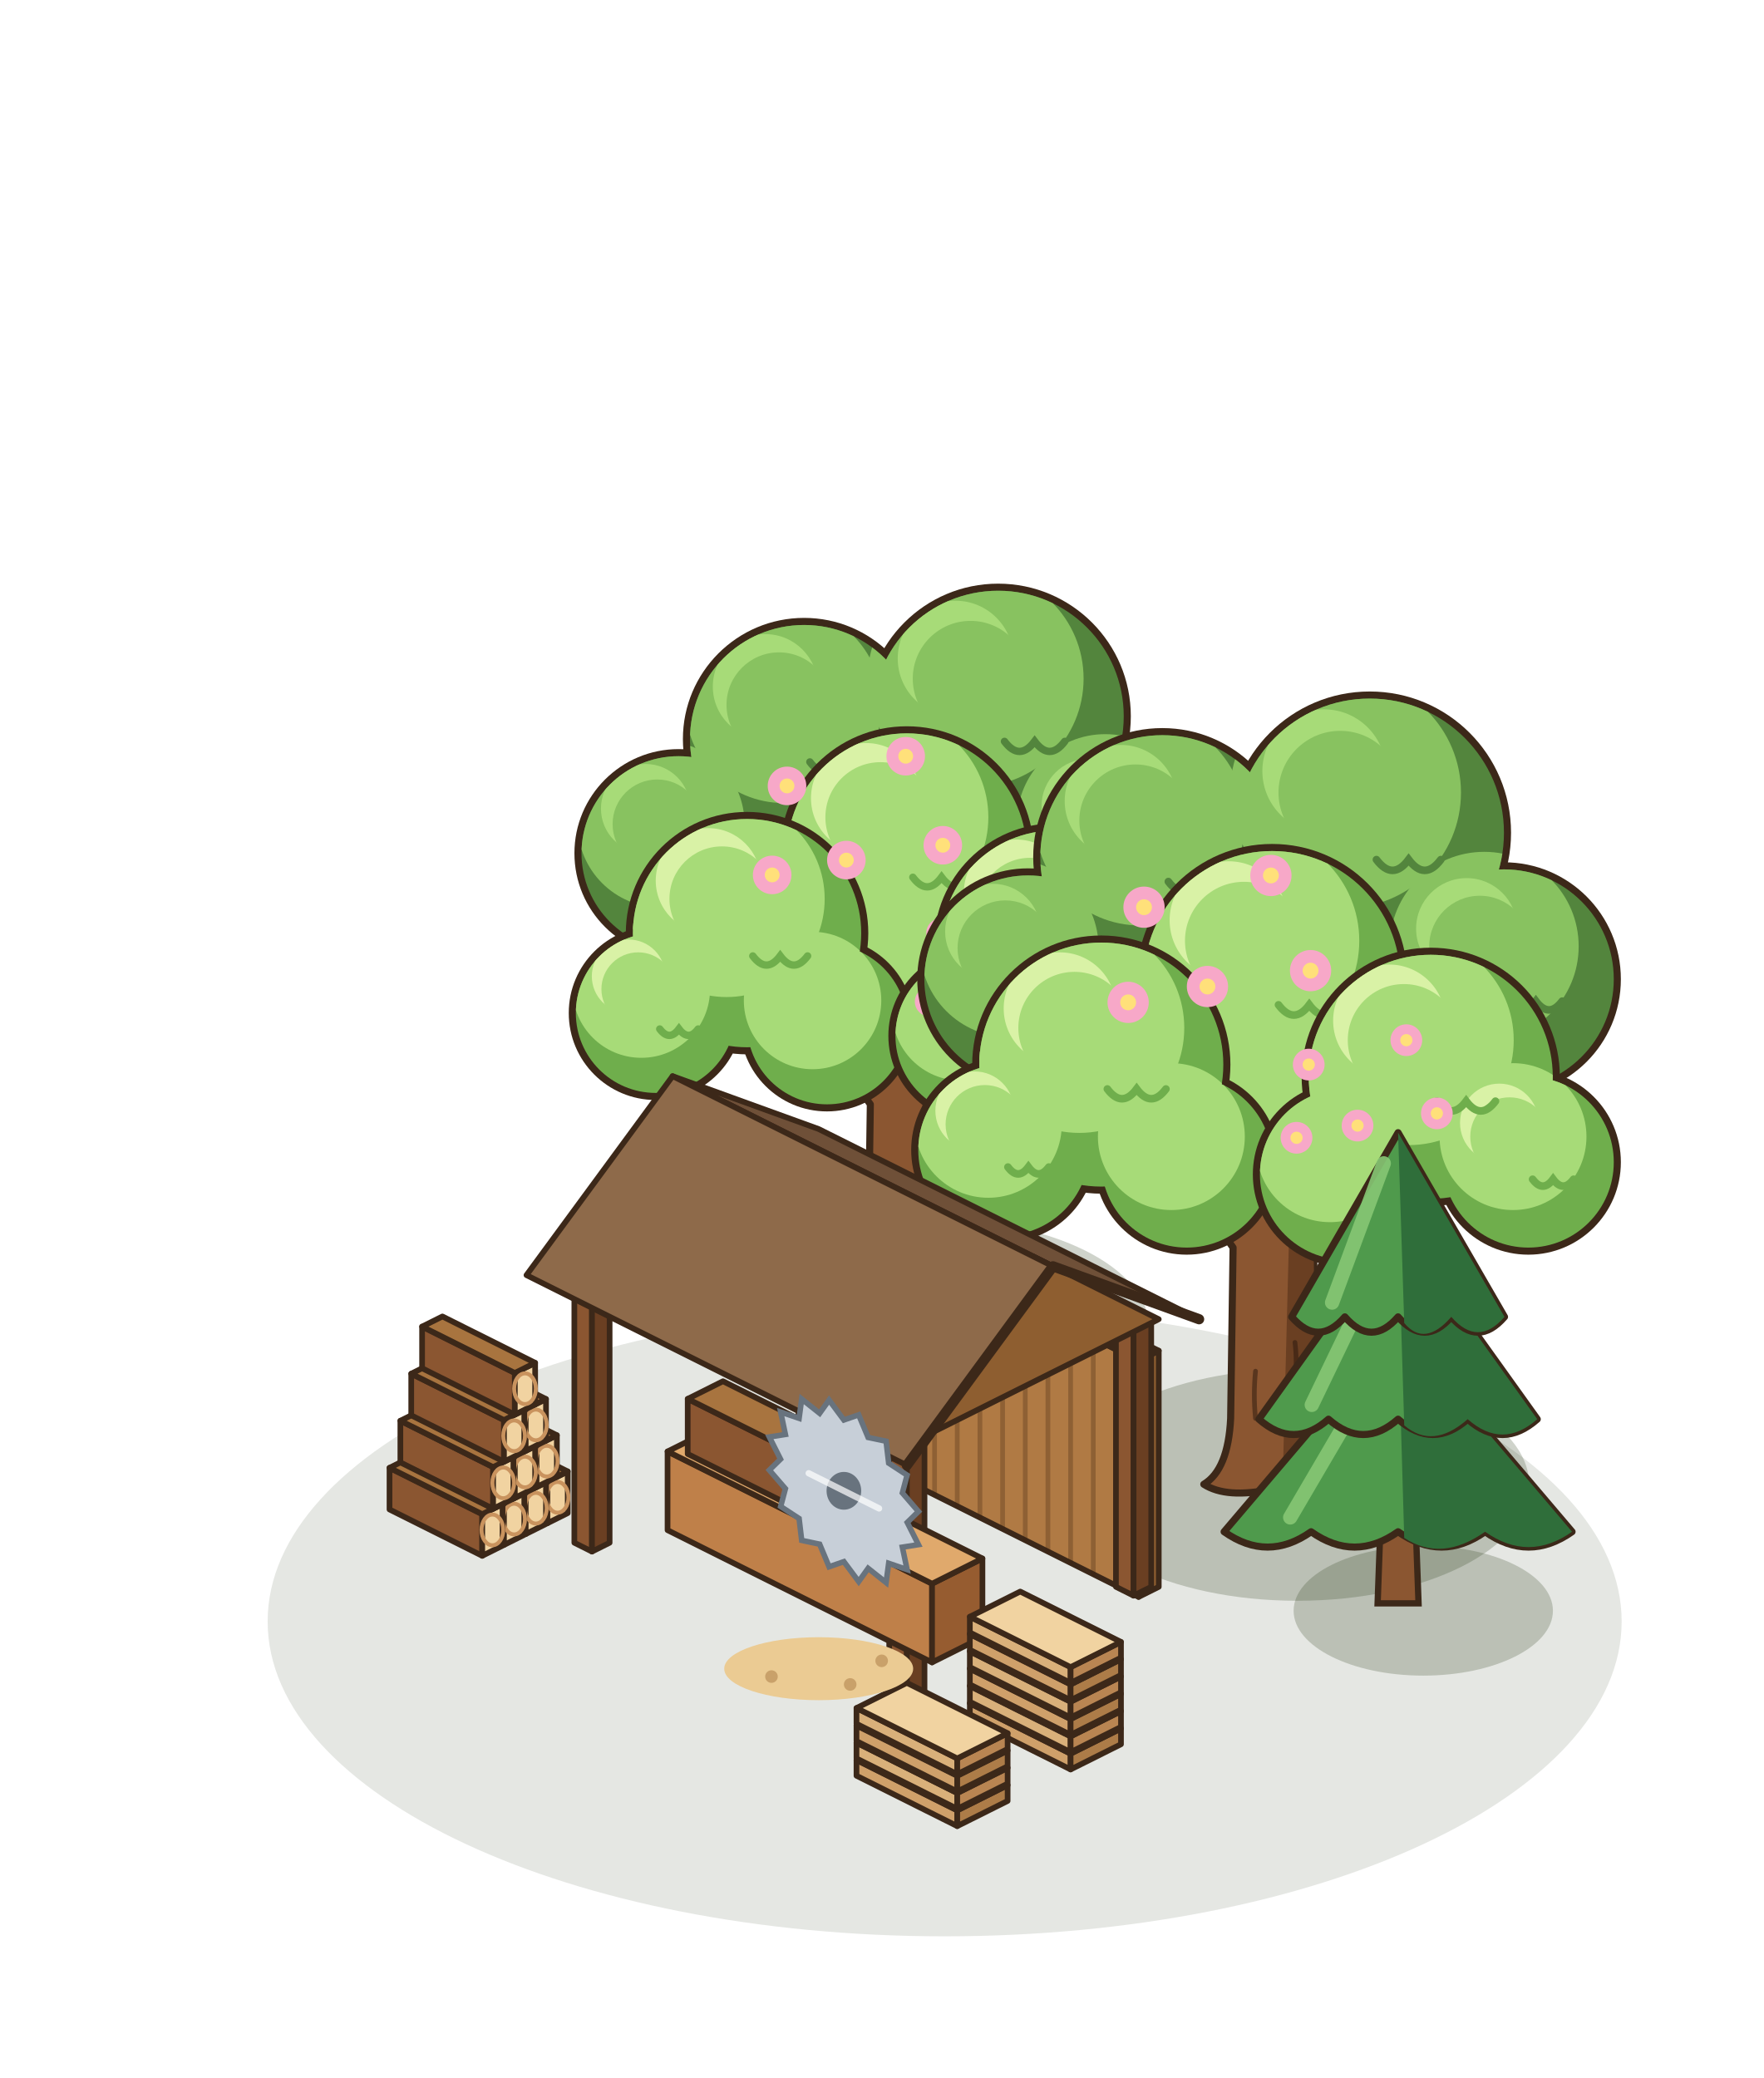
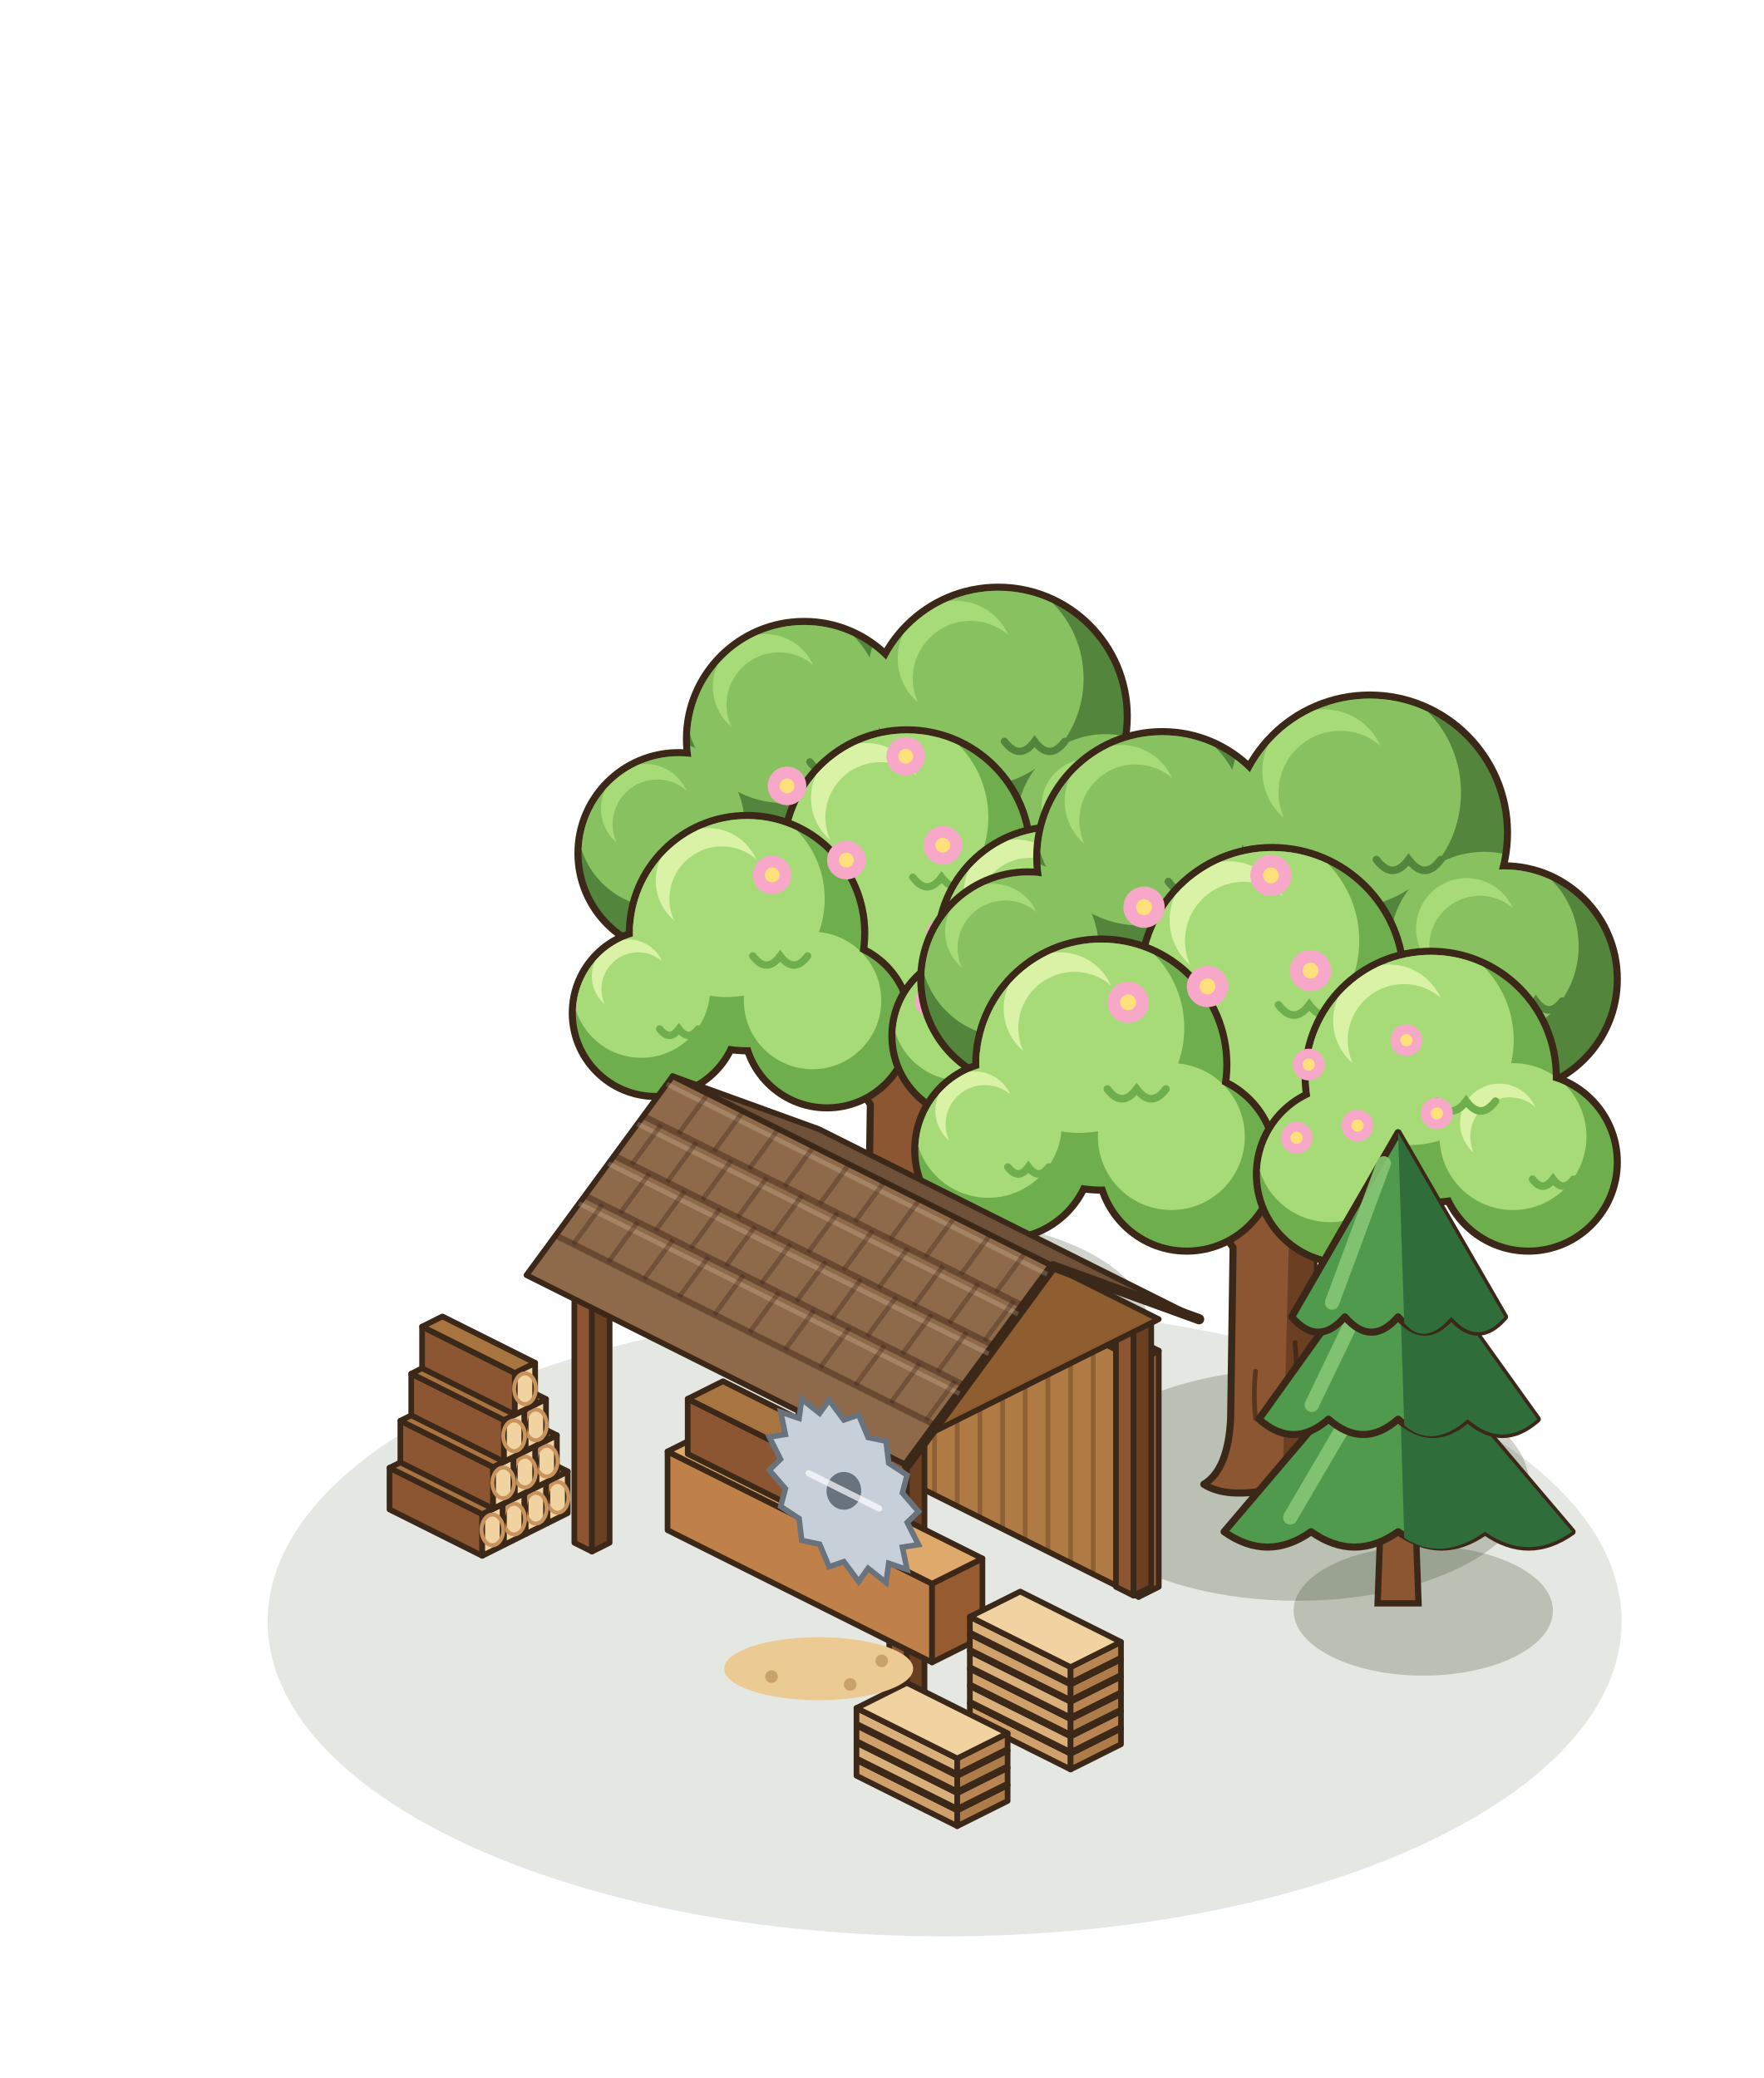
<svg xmlns="http://www.w3.org/2000/svg" width="280" height="330" viewBox="-140 -250 280 330">
  <g transform="scale(1.25)">
    <ellipse cx="8" cy="6" rx="86" ry="40" fill="rgba(40,55,20,.12)" />
    <ellipse cx="6.4" cy="-31.36" rx="27.56" ry="13.78" fill="rgba(40,55,20,0.22)" />
    <path d="M-4.92,-31.57 Q-2.02,-33.31 -1.73,-39.4 L-1.44,-59.7 Q-5.5,-65.5 -9.27,-69.85 L-6.37,-71.88 Q-1.73,-67.82 3.2,-64.92 Q8.13,-68.4 12.48,-72.17 L15.09,-69.56 Q11.32,-65.5 8.13,-59.7 L8.42,-39.4 Q8.71,-33.31 11.9,-31.28 Q8.62,-29.83 3.2,-30.99 Q-2.22,-29.83 -4.92,-31.57 Z" fill="#8B5631" stroke="#3C2819" stroke-width="0.9" stroke-linejoin="round" />
    <path d="M4.43,-31.28 L5.17,-59.7 L8.13,-59.7 L8.42,-39.4 Q8.71,-33.31 11.9,-31.28 Q8.62,-29.83 4.43,-31.28 Z" fill="#6A3F22" />
    <path d="M1.23,-39.4 q-0.3,-3 0,-6 M5.91,-43.75 q0.3,-2.6 0,-5" stroke="rgba(40,22,12,.5)" stroke-width="0.6" fill="none" stroke-linecap="round" />
    <circle cx="-9.85" cy="-106.1" r="15.4" fill="#3C2819" />
    <circle cx="14.8" cy="-109" r="16.85" fill="#3C2819" />
    <circle cx="30.75" cy="-91.6" r="13.95" fill="#3C2819" />
    <circle cx="-25.8" cy="-91.6" r="13.23" fill="#3C2819" />
    <defs>
      <clipPath id="okm100_m110_145f">
        <circle cx="-9.85" cy="-106.1" r="14.5" fill="#000" />
        <circle cx="14.8" cy="-109" r="15.95" fill="#000" />
        <circle cx="30.75" cy="-91.6" r="13.05" fill="#000" />
        <circle cx="-25.8" cy="-91.6" r="12.33" fill="#000" />
      </clipPath>
    </defs>
    <g clip-path="url(#okm100_m110_145f)">
      <circle cx="-9.85" cy="-106.1" r="14.5" fill="#53853d" />
      <circle cx="14.8" cy="-109" r="15.95" fill="#53853d" />
      <circle cx="30.75" cy="-91.6" r="13.05" fill="#53853d" />
      <circle cx="-25.8" cy="-91.6" r="12.33" fill="#53853d" />
      <circle cx="-12.46" cy="-110.45" r="12.47" fill="#88c260" />
      <circle cx="11.93" cy="-113.78" r="13.72" fill="#88c260" />
      <circle cx="28.4" cy="-95.51" r="11.22" fill="#88c260" />
      <circle cx="-28.02" cy="-95.3" r="10.6" fill="#88c260" />
      <circle cx="-14.78" cy="-112.77" r="6.67" fill="#A7DB78" />
      <circle cx="-13.04" cy="-110.45" r="6.67" fill="#88c260" />
      <circle cx="9.38" cy="-116.34" r="7.34" fill="#A7DB78" />
      <circle cx="11.29" cy="-113.78" r="7.34" fill="#88c260" />
      <circle cx="26.31" cy="-97.6" r="6" fill="#A7DB78" />
      <circle cx="27.88" cy="-95.51" r="6" fill="#88c260" />
      <circle cx="-29.99" cy="-97.27" r="5.67" fill="#A7DB78" />
      <circle cx="-28.51" cy="-95.3" r="5.67" fill="#88c260" />
      <path d="M-9.12,-103.2 q1.74,2.32 3.48,0 q1.74,2.32 3.48,0" fill="none" stroke="#53853d" stroke-width="0.94" stroke-linecap="round" />
      <path d="M15.6,-105.81 q1.91,2.55 3.83,0 q1.91,2.55 3.83,0" fill="none" stroke="#53853d" stroke-width="0.94" stroke-linecap="round" />
      <path d="M31.4,-88.99 q1.57,2.09 3.13,0 q1.57,2.09 3.13,0" fill="none" stroke="#53853d" stroke-width="0.94" stroke-linecap="round" />
      <path d="M-25.18,-89.13 q1.48,1.97 2.96,0 q1.48,1.97 2.96,0" fill="none" stroke="#53853d" stroke-width="0.94" stroke-linecap="round" />
    </g>
    <circle cx="3.2" cy="-91.6" r="16.13" fill="#3C2819" />
    <circle cx="3.2" cy="-77.1" r="12.5" fill="#3C2819" />
    <defs>
      <clipPath id="okm100_m110_145m">
        <circle cx="3.2" cy="-91.6" r="15.23" fill="#000" />
        <circle cx="3.2" cy="-77.1" r="11.6" fill="#000" />
      </clipPath>
    </defs>
    <g clip-path="url(#okm100_m110_145m)">
      <circle cx="3.2" cy="-91.6" r="15.23" fill="#6FAE4C" />
      <circle cx="3.2" cy="-77.1" r="11.6" fill="#6FAE4C" />
      <circle cx="0.46" cy="-96.17" r="13.09" fill="#A7DB78" />
      <circle cx="1.11" cy="-80.58" r="9.98" fill="#A7DB78" />
      <circle cx="-1.98" cy="-98.6" r="7" fill="#D9F2A6" />
      <circle cx="-0.15" cy="-96.17" r="7" fill="#A7DB78" />
      <path d="M3.96,-88.55 q1.83,2.44 3.65,0 q1.83,2.44 3.65,0" fill="none" stroke="#6FAE4C" stroke-width="0.94" stroke-linecap="round" />
    </g>
    <circle cx="-17.1" cy="-81.45" r="15.4" fill="#3C2819" />
    <circle cx="-28.7" cy="-71.3" r="11.05" fill="#3C2819" />
    <circle cx="-6.95" cy="-69.85" r="11.05" fill="#3C2819" />
    <defs>
      <clipPath id="okm100_m110_145g">
        <circle cx="-17.1" cy="-81.45" r="14.5" fill="#000" />
        <circle cx="-28.7" cy="-71.3" r="10.15" fill="#000" />
        <circle cx="-6.95" cy="-69.85" r="10.15" fill="#000" />
      </clipPath>
    </defs>
    <g clip-path="url(#okm100_m110_145g)">
      <circle cx="-17.1" cy="-81.45" r="14.5" fill="#6FAE4C" />
      <circle cx="-28.7" cy="-71.3" r="10.15" fill="#6FAE4C" />
      <circle cx="-6.95" cy="-69.85" r="10.15" fill="#6FAE4C" />
      <circle cx="-19.71" cy="-85.8" r="12.47" fill="#A7DB78" />
      <circle cx="-30.53" cy="-74.34" r="8.73" fill="#A7DB78" />
      <circle cx="-8.78" cy="-72.89" r="8.73" fill="#A7DB78" />
      <circle cx="-22.03" cy="-88.12" r="6.67" fill="#D9F2A6" />
      <circle cx="-20.29" cy="-85.8" r="6.67" fill="#A7DB78" />
      <circle cx="-32.15" cy="-75.97" r="4.67" fill="#D9F2A6" />
      <circle cx="-30.93" cy="-74.34" r="4.67" fill="#A7DB78" />
      <path d="M-16.37,-78.55 q1.74,2.32 3.48,0 q1.74,2.32 3.48,0" fill="none" stroke="#6FAE4C" stroke-width="0.94" stroke-linecap="round" />
      <path d="M-28.19,-69.27 q1.22,1.62 2.44,0 q1.22,1.62 2.44,0" fill="none" stroke="#6FAE4C" stroke-width="0.94" stroke-linecap="round" />
    </g>
    <circle cx="22.05" cy="-80" r="15.4" fill="#3C2819" />
    <circle cx="33.65" cy="-69.85" r="11.05" fill="#3C2819" />
    <circle cx="11.9" cy="-68.4" r="11.05" fill="#3C2819" />
    <defs>
      <clipPath id="okm100_m110_145d">
        <circle cx="22.05" cy="-80" r="14.5" fill="#000" />
        <circle cx="33.65" cy="-69.85" r="10.15" fill="#000" />
        <circle cx="11.9" cy="-68.4" r="10.15" fill="#000" />
      </clipPath>
    </defs>
    <g clip-path="url(#okm100_m110_145d)">
      <circle cx="22.05" cy="-80" r="14.5" fill="#6FAE4C" />
      <circle cx="33.65" cy="-69.85" r="10.15" fill="#6FAE4C" />
      <circle cx="11.9" cy="-68.4" r="10.15" fill="#6FAE4C" />
      <circle cx="19.44" cy="-84.35" r="12.47" fill="#A7DB78" />
      <circle cx="31.82" cy="-72.89" r="8.73" fill="#A7DB78" />
      <circle cx="10.07" cy="-71.45" r="8.73" fill="#A7DB78" />
      <circle cx="17.12" cy="-86.67" r="6.67" fill="#D9F2A6" />
      <circle cx="18.86" cy="-84.35" r="6.67" fill="#A7DB78" />
      <circle cx="30.2" cy="-74.52" r="4.67" fill="#D9F2A6" />
      <circle cx="31.42" cy="-72.89" r="4.67" fill="#A7DB78" />
      <path d="M22.78,-77.1 q1.74,2.32 3.48,0 q1.74,2.32 3.48,0" fill="none" stroke="#6FAE4C" stroke-width="0.94" stroke-linecap="round" />
      <path d="M34.16,-67.82 q1.22,1.62 2.44,0 q1.22,1.62 2.44,0" fill="none" stroke="#6FAE4C" stroke-width="0.94" stroke-linecap="round" />
    </g>
    <circle cx="-12.025" cy="-100.155" r="2.45" fill="#F7A8C8" />
    <circle cx="-12.025" cy="-100.155" r="0.942" fill="#FFE07A" />
    <circle cx="3.055" cy="-103.925" r="2.45" fill="#F7A8C8" />
    <circle cx="3.055" cy="-103.925" r="0.942" fill="#FFE07A" />
    <circle cx="7.768" cy="-92.615" r="2.45" fill="#F7A8C8" />
    <circle cx="7.768" cy="-92.615" r="0.942" fill="#FFE07A" />
    <circle cx="-4.485" cy="-90.73" r="2.45" fill="#F7A8C8" />
    <circle cx="-4.485" cy="-90.73" r="0.942" fill="#FFE07A" />
    <circle cx="-13.91" cy="-88.845" r="2.45" fill="#F7A8C8" />
    <circle cx="-13.91" cy="-88.845" r="0.942" fill="#FFE07A" />
    <circle cx="7.55" cy="-81.45" r="1.885" fill="#F7A8C8" />
    <circle cx="7.55" cy="-81.45" r="0.725" fill="#FFE07A" />
    <circle cx="19.15" cy="-84.35" r="1.885" fill="#F7A8C8" />
    <circle cx="19.15" cy="-84.35" r="0.725" fill="#FFE07A" />
    <circle cx="22.775" cy="-75.65" r="1.885" fill="#F7A8C8" />
    <circle cx="22.775" cy="-75.65" r="0.725" fill="#FFE07A" />
    <circle cx="13.35" cy="-74.2" r="1.885" fill="#F7A8C8" />
    <circle cx="13.35" cy="-74.2" r="0.725" fill="#FFE07A" />
    <circle cx="6.1" cy="-72.75" r="1.885" fill="#F7A8C8" />
    <circle cx="6.1" cy="-72.75" r="0.725" fill="#FFE07A" />
    <ellipse cx="52.8" cy="-11.36" rx="29.46" ry="14.73" fill="rgba(40,55,20,0.22)" />
    <path d="M40.92,-11.43 Q44.02,-13.29 44.33,-19.8 L44.64,-41.5 Q40.3,-47.7 36.27,-52.35 L39.37,-54.52 Q44.33,-50.18 49.6,-47.08 Q54.87,-50.8 59.52,-54.83 L62.31,-52.04 Q58.28,-47.7 54.87,-41.5 L55.18,-19.8 Q55.49,-13.29 58.9,-11.12 Q55.4,-9.57 49.6,-10.81 Q43.8,-9.57 40.92,-11.43 Z" fill="#8B5631" stroke="#3C2819" stroke-width="0.9" stroke-linejoin="round" />
    <path d="M50.92,-11.12 L51.71,-41.5 L54.87,-41.5 L55.18,-19.8 Q55.49,-13.29 58.9,-11.12 Q55.4,-9.57 50.92,-11.12 Z" fill="#6A3F22" />
    <path d="M47.49,-19.8 q-0.3,-3 0,-6 M52.5,-24.45 q0.3,-2.6 0,-5" stroke="rgba(40,22,12,.5)" stroke-width="0.6" fill="none" stroke-linecap="round" />
    <circle cx="35.65" cy="-91.1" r="16.4" fill="#3C2819" />
    <circle cx="62" cy="-94.2" r="17.95" fill="#3C2819" />
    <circle cx="79.05" cy="-75.6" r="14.85" fill="#3C2819" />
    <circle cx="18.6" cy="-75.6" r="14.08" fill="#3C2819" />
    <defs>
      <clipPath id="ok35_m120_155f">
        <circle cx="35.65" cy="-91.1" r="15.5" fill="#000" />
        <circle cx="62" cy="-94.2" r="17.05" fill="#000" />
        <circle cx="79.05" cy="-75.6" r="13.95" fill="#000" />
        <circle cx="18.6" cy="-75.6" r="13.18" fill="#000" />
      </clipPath>
    </defs>
    <g clip-path="url(#ok35_m120_155f)">
      <circle cx="35.65" cy="-91.1" r="15.5" fill="#53853d" />
      <circle cx="62" cy="-94.2" r="17.05" fill="#53853d" />
      <circle cx="79.05" cy="-75.6" r="13.95" fill="#53853d" />
      <circle cx="18.6" cy="-75.6" r="13.18" fill="#53853d" />
      <circle cx="32.86" cy="-95.75" r="13.33" fill="#88c260" />
      <circle cx="58.93" cy="-99.31" r="14.66" fill="#88c260" />
      <circle cx="76.54" cy="-79.78" r="12" fill="#88c260" />
      <circle cx="16.23" cy="-79.55" r="11.33" fill="#88c260" />
      <circle cx="30.38" cy="-98.23" r="7.13" fill="#A7DB78" />
      <circle cx="32.24" cy="-95.75" r="7.13" fill="#88c260" />
      <circle cx="56.2" cy="-102.04" r="7.84" fill="#A7DB78" />
      <circle cx="58.25" cy="-99.31" r="7.84" fill="#88c260" />
      <circle cx="74.31" cy="-82.02" r="6.42" fill="#A7DB78" />
      <circle cx="75.98" cy="-79.78" r="6.42" fill="#88c260" />
      <circle cx="14.12" cy="-81.66" r="6.06" fill="#A7DB78" />
      <circle cx="15.7" cy="-79.55" r="6.06" fill="#88c260" />
      <path d="M36.42,-88 q1.86,2.48 3.72,0 q1.86,2.48 3.72,0" fill="none" stroke="#53853d" stroke-width="0.97" stroke-linecap="round" />
      <path d="M62.85,-90.79 q2.05,2.73 4.09,0 q2.05,2.73 4.09,0" fill="none" stroke="#53853d" stroke-width="0.97" stroke-linecap="round" />
      <path d="M79.75,-72.81 q1.67,2.23 3.35,0 q1.67,2.23 3.35,0" fill="none" stroke="#53853d" stroke-width="0.97" stroke-linecap="round" />
      <path d="M19.26,-72.96 q1.58,2.11 3.16,0 q1.58,2.11 3.16,0" fill="none" stroke="#53853d" stroke-width="0.97" stroke-linecap="round" />
    </g>
    <circle cx="49.6" cy="-75.6" r="17.18" fill="#3C2819" />
    <circle cx="49.6" cy="-60.1" r="13.3" fill="#3C2819" />
    <defs>
      <clipPath id="ok35_m120_155m">
        <circle cx="49.6" cy="-75.6" r="16.28" fill="#000" />
        <circle cx="49.6" cy="-60.1" r="12.4" fill="#000" />
      </clipPath>
    </defs>
    <g clip-path="url(#ok35_m120_155m)">
      <circle cx="49.6" cy="-75.6" r="16.28" fill="#6FAE4C" />
      <circle cx="49.6" cy="-60.1" r="12.4" fill="#6FAE4C" />
      <circle cx="46.67" cy="-80.48" r="14" fill="#A7DB78" />
      <circle cx="47.37" cy="-63.82" r="10.66" fill="#A7DB78" />
      <circle cx="44.07" cy="-83.09" r="7.49" fill="#D9F2A6" />
      <circle cx="46.02" cy="-80.48" r="7.49" fill="#A7DB78" />
      <path d="M50.41,-72.34 q1.95,2.6 3.91,0 q1.95,2.6 3.91,0" fill="none" stroke="#6FAE4C" stroke-width="0.97" stroke-linecap="round" />
    </g>
    <circle cx="27.9" cy="-64.75" r="16.4" fill="#3C2819" />
    <circle cx="15.5" cy="-53.9" r="11.75" fill="#3C2819" />
    <circle cx="38.75" cy="-52.35" r="11.75" fill="#3C2819" />
    <defs>
      <clipPath id="ok35_m120_155g">
        <circle cx="27.9" cy="-64.75" r="15.5" fill="#000" />
        <circle cx="15.5" cy="-53.9" r="10.85" fill="#000" />
        <circle cx="38.75" cy="-52.35" r="10.85" fill="#000" />
      </clipPath>
    </defs>
    <g clip-path="url(#ok35_m120_155g)">
      <circle cx="27.9" cy="-64.75" r="15.5" fill="#6FAE4C" />
      <circle cx="15.5" cy="-53.9" r="10.85" fill="#6FAE4C" />
      <circle cx="38.75" cy="-52.35" r="10.85" fill="#6FAE4C" />
      <circle cx="25.11" cy="-69.4" r="13.33" fill="#A7DB78" />
      <circle cx="13.55" cy="-57.16" r="9.33" fill="#A7DB78" />
      <circle cx="36.8" cy="-55.6" r="9.33" fill="#A7DB78" />
      <circle cx="22.63" cy="-71.88" r="7.13" fill="#D9F2A6" />
      <circle cx="24.49" cy="-69.4" r="7.13" fill="#A7DB78" />
      <circle cx="11.81" cy="-58.89" r="4.99" fill="#D9F2A6" />
      <circle cx="13.11" cy="-57.16" r="4.99" fill="#A7DB78" />
      <path d="M28.67,-61.65 q1.86,2.48 3.72,0 q1.86,2.48 3.72,0" fill="none" stroke="#6FAE4C" stroke-width="0.97" stroke-linecap="round" />
      <path d="M16.04,-51.73 q1.3,1.74 2.6,0 q1.3,1.74 2.6,0" fill="none" stroke="#6FAE4C" stroke-width="0.97" stroke-linecap="round" />
    </g>
    <circle cx="69.75" cy="-63.2" r="16.4" fill="#3C2819" />
    <circle cx="82.15" cy="-52.35" r="11.75" fill="#3C2819" />
    <circle cx="58.9" cy="-50.8" r="11.75" fill="#3C2819" />
    <defs>
      <clipPath id="ok35_m120_155d">
        <circle cx="69.75" cy="-63.2" r="15.5" fill="#000" />
        <circle cx="82.15" cy="-52.35" r="10.85" fill="#000" />
        <circle cx="58.9" cy="-50.8" r="10.85" fill="#000" />
      </clipPath>
    </defs>
    <g clip-path="url(#ok35_m120_155d)">
      <circle cx="69.75" cy="-63.2" r="15.5" fill="#6FAE4C" />
      <circle cx="82.15" cy="-52.35" r="10.85" fill="#6FAE4C" />
      <circle cx="58.9" cy="-50.8" r="10.85" fill="#6FAE4C" />
      <circle cx="66.96" cy="-67.85" r="13.33" fill="#A7DB78" />
      <circle cx="80.2" cy="-55.6" r="9.33" fill="#A7DB78" />
      <circle cx="56.95" cy="-54.06" r="9.33" fill="#A7DB78" />
      <circle cx="64.48" cy="-70.33" r="7.13" fill="#D9F2A6" />
      <circle cx="66.34" cy="-67.85" r="7.13" fill="#A7DB78" />
      <circle cx="78.46" cy="-57.34" r="4.99" fill="#D9F2A6" />
      <circle cx="79.76" cy="-55.6" r="4.99" fill="#A7DB78" />
      <path d="M70.53,-60.1 q1.86,2.48 3.72,0 q1.86,2.48 3.72,0" fill="none" stroke="#6FAE4C" stroke-width="0.97" stroke-linecap="round" />
      <path d="M82.69,-50.18 q1.3,1.74 2.6,0 q1.3,1.74 2.6,0" fill="none" stroke="#6FAE4C" stroke-width="0.97" stroke-linecap="round" />
    </g>
    <circle cx="33.325" cy="-84.745" r="2.62" fill="#F7A8C8" />
    <circle cx="33.325" cy="-84.745" r="1.008" fill="#FFE07A" />
    <circle cx="49.445" cy="-88.775" r="2.62" fill="#F7A8C8" />
    <circle cx="49.445" cy="-88.775" r="1.008" fill="#FFE07A" />
    <circle cx="54.482" cy="-76.685" r="2.62" fill="#F7A8C8" />
    <circle cx="54.482" cy="-76.685" r="1.008" fill="#FFE07A" />
    <circle cx="41.385" cy="-74.67" r="2.62" fill="#F7A8C8" />
    <circle cx="41.385" cy="-74.67" r="1.008" fill="#FFE07A" />
    <circle cx="31.31" cy="-72.655" r="2.62" fill="#F7A8C8" />
    <circle cx="31.31" cy="-72.655" r="1.008" fill="#FFE07A" />
    <circle cx="54.25" cy="-64.75" r="2.015" fill="#F7A8C8" />
    <circle cx="54.25" cy="-64.75" r="0.775" fill="#FFE07A" />
    <circle cx="66.65" cy="-67.85" r="2.015" fill="#F7A8C8" />
    <circle cx="66.65" cy="-67.85" r="0.775" fill="#FFE07A" />
    <circle cx="70.525" cy="-58.55" r="2.015" fill="#F7A8C8" />
    <circle cx="70.525" cy="-58.55" r="0.775" fill="#FFE07A" />
    <circle cx="60.45" cy="-57" r="2.015" fill="#F7A8C8" />
    <circle cx="60.45" cy="-57" r="0.775" fill="#FFE07A" />
    <circle cx="52.7" cy="-55.45" r="2.015" fill="#F7A8C8" />
    <circle cx="52.7" cy="-55.45" r="0.775" fill="#FFE07A" />
    <ellipse cx="68.8" cy="4.64" rx="16.47" ry="8.24" fill="rgba(40,55,20,0.22)" />
    <path d="M63,3.7 L63.52,-10.6 L67.68,-10.6 L68.2,3.7 Z" fill="#8B5631" stroke="#3C2819" stroke-width="0.8" />
    <path d="M43.5,-5.4 Q49.02,-1.5 54.55,-5.4 Q60.08,-1.5 65.6,-5.4 Q71.13,-1.5 76.65,-5.4 Q82.18,-1.5 87.7,-5.4 L65.6,-31.4 Z" fill="#4F9A4C" stroke="#3C2819" stroke-width="0.9" stroke-linejoin="round" />
    <path d="M65.6,-31.4 L87.7,-5.4 Q82.18,-1.5 76.65,-5.4 Q71.13,-1.5 66.38,-4.62 Z" fill="#2F6E3A" />
    <path d="M63.78,-27.5 L51.9,-7.22" stroke="#86C774" stroke-width="1.82" stroke-linecap="round" opacity="0.9" />
    <path d="M47.92,-19.7 Q52.34,-15.8 56.76,-19.7 Q61.18,-15.8 65.6,-19.7 Q70.02,-15.8 74.44,-19.7 Q78.86,-15.8 83.28,-19.7 L65.6,-44.4 Z" fill="#4F9A4C" stroke="#3C2819" stroke-width="0.9" stroke-linejoin="round" />
    <path d="M65.6,-44.4 L83.28,-19.7 Q78.86,-15.8 74.44,-19.7 Q70.02,-15.8 66.38,-18.92 Z" fill="#2F6E3A" />
    <path d="M63.78,-40.5 L54.64,-21.52" stroke="#86C774" stroke-width="1.82" stroke-linecap="round" opacity="0.9" />
    <path d="M52.08,-32.7 Q55.46,-28.8 58.84,-32.7 Q62.22,-28.8 65.6,-32.7 Q68.98,-28.8 72.36,-32.7 Q75.74,-28.8 79.12,-32.7 L65.6,-56.1 Z" fill="#4F9A4C" stroke="#3C2819" stroke-width="0.9" stroke-linejoin="round" />
    <path d="M65.6,-56.1 L79.12,-32.7 Q75.74,-28.8 72.36,-32.7 Q68.98,-28.8 66.38,-31.92 Z" fill="#2F6E3A" />
    <path d="M63.78,-52.2 L57.22,-34.52" stroke="#86C774" stroke-width="1.82" stroke-linecap="round" opacity="0.9" />
    <polygon points="-10.56,-18.72 32.64,2.88 32.64,-27.12 -10.56,-48.72" fill="#B07A44" stroke="#3C2819" stroke-width="0.72" stroke-linejoin="round" />
    <polygon points="35.2,1.6 32.64,2.88 32.64,-27.12 35.2,-28.4" fill="#8E5E30" stroke="#3C2819" stroke-width="0.72" stroke-linejoin="round" />
    <polygon points="-8,-50 35.2,-28.4 32.64,-27.12 -10.56,-48.72" fill="#C99359" stroke="#3C2819" stroke-width="0.72" stroke-linejoin="round" />
    <line x1="-7.68" y1="-17.28" x2="-7.68" y2="-47.28" stroke="rgba(60,35,15,.3)" stroke-width="0.6" stroke-linecap="round" />
    <line x1="-4.8" y1="-15.84" x2="-4.8" y2="-45.84" stroke="rgba(60,35,15,.3)" stroke-width="0.6" stroke-linecap="round" />
    <line x1="-1.92" y1="-14.4" x2="-1.92" y2="-44.4" stroke="rgba(60,35,15,.3)" stroke-width="0.6" stroke-linecap="round" />
    <line x1="0.96" y1="-12.96" x2="0.96" y2="-42.96" stroke="rgba(60,35,15,.3)" stroke-width="0.6" stroke-linecap="round" />
    <line x1="3.84" y1="-11.52" x2="3.84" y2="-41.52" stroke="rgba(60,35,15,.3)" stroke-width="0.6" stroke-linecap="round" />
    <line x1="6.72" y1="-10.08" x2="6.72" y2="-40.08" stroke="rgba(60,35,15,.3)" stroke-width="0.6" stroke-linecap="round" />
    <line x1="9.6" y1="-8.64" x2="9.6" y2="-38.64" stroke="rgba(60,35,15,.3)" stroke-width="0.6" stroke-linecap="round" />
    <line x1="12.48" y1="-7.2" x2="12.48" y2="-37.2" stroke="rgba(60,35,15,.3)" stroke-width="0.6" stroke-linecap="round" />
    <line x1="15.36" y1="-5.76" x2="15.36" y2="-35.76" stroke="rgba(60,35,15,.3)" stroke-width="0.6" stroke-linecap="round" />
    <line x1="18.24" y1="-4.32" x2="18.24" y2="-34.32" stroke="rgba(60,35,15,.3)" stroke-width="0.6" stroke-linecap="round" />
    <line x1="21.12" y1="-2.88" x2="21.12" y2="-32.88" stroke="rgba(60,35,15,.3)" stroke-width="0.6" stroke-linecap="round" />
    <line x1="24" y1="-1.44" x2="24" y2="-31.44" stroke="rgba(60,35,15,.3)" stroke-width="0.6" stroke-linecap="round" />
    <line x1="26.88" y1="0" x2="26.88" y2="-30" stroke="rgba(60,35,15,.3)" stroke-width="0.6" stroke-linecap="round" />
    <line x1="29.76" y1="1.44" x2="29.76" y2="-28.56" stroke="rgba(60,35,15,.3)" stroke-width="0.6" stroke-linecap="round" />
    <polygon points="-10.24,-18.4 -8,-17.28 -8,-51.28 -10.24,-52.4" fill="#8B5631" stroke="#3C2819" stroke-width="0.72" stroke-linejoin="round" />
    <polygon points="-5.76,-18.4 -8,-17.28 -8,-51.28 -5.76,-52.4" fill="#6A3F22" stroke="#3C2819" stroke-width="0.72" stroke-linejoin="round" />
    <polygon points="-8,-53.52 -5.76,-52.4 -8,-51.28 -10.24,-52.4" fill="#A9703F" stroke="#3C2819" stroke-width="0.72" stroke-linejoin="round" />
    <polygon points="29.76,1.6 32,2.72 32,-31.28 29.76,-32.4" fill="#8B5631" stroke="#3C2819" stroke-width="0.72" stroke-linejoin="round" />
    <polygon points="34.24,1.6 32,2.72 32,-31.28 34.24,-32.4" fill="#6A3F22" stroke="#3C2819" stroke-width="0.72" stroke-linejoin="round" />
    <polygon points="32,-33.52 34.24,-32.4 32,-31.28 29.76,-32.4" fill="#A9703F" stroke="#3C2819" stroke-width="0.72" stroke-linejoin="round" />
    <polygon points="-39.04,-4 -36.8,-2.88 -36.8,-36.88 -39.04,-38" fill="#8B5631" stroke="#3C2819" stroke-width="0.72" stroke-linejoin="round" />
    <polygon points="-34.56,-4 -36.8,-2.88 -36.8,-36.88 -34.56,-38" fill="#6A3F22" stroke="#3C2819" stroke-width="0.72" stroke-linejoin="round" />
    <polygon points="-36.8,-39.12 -34.56,-38 -36.8,-36.88 -39.04,-38" fill="#A9703F" stroke="#3C2819" stroke-width="0.72" stroke-linejoin="round" />
    <polygon points="0.96,16 3.2,17.12 3.2,-16.88 0.96,-18" fill="#8B5631" stroke="#3C2819" stroke-width="0.72" stroke-linejoin="round" />
    <polygon points="5.44,16 3.2,17.12 3.2,-16.88 5.44,-18" fill="#6A3F22" stroke="#3C2819" stroke-width="0.72" stroke-linejoin="round" />
    <polygon points="3.2,-19.12 5.44,-18 3.2,-16.88 0.96,-18" fill="#A9703F" stroke="#3C2819" stroke-width="0.72" stroke-linejoin="round" />
    <polygon points="-27.2,-5.6 6.4,11.2 6.4,1.2 -27.2,-15.6" fill="#BF8049" stroke="#3C2819" stroke-width="0.72" stroke-linejoin="round" />
    <polygon points="12.8,8 6.4,11.2 6.4,1.2 12.8,-2" fill="#965C30" stroke="#3C2819" stroke-width="0.72" stroke-linejoin="round" />
    <polygon points="-20.8,-18.8 12.8,-2 6.4,1.2 -27.2,-15.6" fill="#E0A96C" stroke="#3C2819" stroke-width="0.72" stroke-linejoin="round" />
    <polygon points="-24.64,-15.28 -5.44,-5.68 -5.44,-12.68 -24.64,-22.28" fill="#8B5631" stroke="#3C2819" stroke-width="0.72" stroke-linejoin="round" />
    <polygon points="-0.96,-7.92 -5.44,-5.68 -5.44,-12.68 -0.96,-14.92" fill="#F1D3A1" stroke="#3C2819" stroke-width="0.72" stroke-linejoin="round" />
    <polygon points="-20.16,-24.52 -0.96,-14.92 -5.44,-12.68 -24.64,-22.28" fill="#A8743F" stroke="#3C2819" stroke-width="0.72" stroke-linejoin="round" />
    <ellipse cx="-3.2" cy="-10.3" rx="2.6" ry="3.6" fill="#F1D3A1" stroke="#C9935E" stroke-width="0.6" />
    <polygon points="-8,-56.56 40.32,-32.4 21.76,-39.12 -26.56,-63.28" fill="#6F5038" stroke="#3C2819" stroke-width="0.72" stroke-linejoin="round" />
    <polygon points="35.2,-32.4 3.2,-16.4 19.2,-40.4" fill="#8E5E30" stroke="#3C2819" stroke-width="0.72" stroke-linejoin="round" />
    <polygon points="-26.56,-63.28 21.76,-39.12 3.2,-13.84 -45.12,-38" fill="#8E6A4A" stroke="#3C2819" stroke-width="0.72" stroke-linejoin="round" />
    <polyline points="40.32,-32.4 21.76,-39.12 3.2,-13.84" fill="none" stroke="#3C2819" stroke-width="1.3" stroke-linejoin="round" stroke-linecap="round" />
+     <polyline points="-30.27,-58.22 18.05,-34.06" stroke="rgba(60,35,20,.45)" stroke-width="0.8" />
+     <polyline points="-27.3,-62.27 21.02,-38.11" stroke="rgba(255,235,210,.2)" stroke-width="0.6" />
+     <polyline points="-22.08,-61.04 -25.79,-55.98" stroke="rgba(60,35,20,.35)" stroke-width="0.6" />
+     <polyline points="-17.6,-58.8 -21.31,-53.74" stroke="rgba(60,35,20,.35)" stroke-width="0.6" />
+     <polyline points="-13.12,-56.56 -16.83,-51.5" stroke="rgba(60,35,20,.35)" stroke-width="0.6" />
+     <polyline points="-8.64,-54.32 -12.35,-49.26" stroke="rgba(60,35,20,.35)" stroke-width="0.6" />
+     <polyline points="-4.16,-52.08 -7.87,-47.02" stroke="rgba(60,35,20,.35)" stroke-width="0.6" />
+     <polyline points="0.32,-49.84 -3.39,-44.78" stroke="rgba(60,35,20,.35)" stroke-width="0.6" />
+     <polyline points="4.8,-47.6 1.09,-42.54" stroke="rgba(60,35,20,.35)" stroke-width="0.6" />
+     <polyline points="9.28,-45.36 5.57,-40.3" stroke="rgba(60,35,20,.35)" stroke-width="0.6" />
+     <polyline points="13.76,-43.12 10.05,-38.06" stroke="rgba(60,35,20,.35)" stroke-width="0.6" />
+     <polyline points="18.24,-40.88 14.53,-35.82" stroke="rgba(60,35,20,.35)" stroke-width="0.6" />
+     <polyline points="-33.98,-53.17 14.34,-29.01" stroke="rgba(60,35,20,.45)" stroke-width="0.8" />
+     <polyline points="-31.01,-57.21 17.31,-33.05" stroke="rgba(255,235,210,.2)" stroke-width="0.6" />
+     <polyline points="-28.03,-57.1 -31.74,-52.05" stroke="rgba(60,35,20,.35)" stroke-width="0.6" />
+     <polyline points="-23.55,-54.86 -27.26,-49.81" stroke="rgba(60,35,20,.35)" stroke-width="0.6" />
+     <polyline points="-19.07,-52.62 -22.78,-47.57" stroke="rgba(60,35,20,.35)" stroke-width="0.6" />
+     <polyline points="-14.59,-50.38 -18.3,-45.33" stroke="rgba(60,35,20,.35)" stroke-width="0.6" />
+     <polyline points="-10.11,-48.14 -13.82,-43.09" stroke="rgba(60,35,20,.35)" stroke-width="0.6" />
+     <polyline points="-5.63,-45.9 -9.34,-40.85" stroke="rgba(60,35,20,.35)" stroke-width="0.6" />
+     <polyline points="-1.15,-43.66 -4.86,-38.61" stroke="rgba(60,35,20,.35)" stroke-width="0.6" />
+     <polyline points="3.33,-41.42 -0.38,-36.37" stroke="rgba(60,35,20,.35)" stroke-width="0.6" />
+     <polyline points="7.81,-39.18 4.1,-34.13" stroke="rgba(60,35,20,.35)" stroke-width="0.6" />
+     <polyline points="12.29,-36.94 8.58,-31.89" stroke="rgba(60,35,20,.35)" stroke-width="0.6" />
+     <polyline points="16.77,-34.7 13.06,-29.65" stroke="rgba(60,35,20,.35)" stroke-width="0.6" />
+     <polyline points="-37.7,-48.11 10.62,-23.95" stroke="rgba(60,35,20,.45)" stroke-width="0.8" />
+     <polyline points="-34.73,-52.16 13.59,-28" stroke="rgba(255,235,210,.2)" stroke-width="0.6" />
+     <polyline points="-29.5,-50.93 -33.22,-45.87" stroke="rgba(60,35,20,.35)" stroke-width="0.6" />
+     <polyline points="-25.02,-48.69 -28.74,-43.63" stroke="rgba(60,35,20,.35)" stroke-width="0.6" />
+     <polyline points="-20.54,-46.45 -24.26,-41.39" stroke="rgba(60,35,20,.35)" stroke-width="0.6" />
+     <polyline points="-16.06,-44.21 -19.78,-39.15" stroke="rgba(60,35,20,.35)" stroke-width="0.6" />
+     <polyline points="-11.58,-41.97 -15.3,-36.91" stroke="rgba(60,35,20,.35)" stroke-width="0.6" />
+     <polyline points="-7.1,-39.73 -10.82,-34.67" stroke="rgba(60,35,20,.35)" stroke-width="0.6" />
+     <polyline points="-2.62,-37.49 -6.34,-32.43" stroke="rgba(60,35,20,.35)" stroke-width="0.6" />
+     <polyline points="1.86,-35.25 -1.86,-30.19" stroke="rgba(60,35,20,.35)" stroke-width="0.6" />
+     <polyline points="6.34,-33.01 2.62,-27.95" stroke="rgba(60,35,20,.35)" stroke-width="0.6" />
+     <polyline points="10.82,-30.77 7.1,-25.71" stroke="rgba(60,35,20,.35)" stroke-width="0.6" />
+     <polyline points="-41.41,-43.06 6.91,-18.9" stroke="rgba(60,35,20,.45)" stroke-width="0.8" />
+     <polyline points="-38.44,-47.1 9.88,-22.94" stroke="rgba(255,235,210,.2)" stroke-width="0.6" />
+     <polyline points="-35.46,-46.99 -39.17,-41.94" stroke="rgba(60,35,20,.35)" stroke-width="0.6" />
+     <polyline points="-30.98,-44.75 -34.69,-39.7" stroke="rgba(60,35,20,.35)" stroke-width="0.6" />
+     <polyline points="-26.5,-42.51 -30.21,-37.46" stroke="rgba(60,35,20,.35)" stroke-width="0.6" />
+     <polyline points="-22.02,-40.27 -25.73,-35.22" stroke="rgba(60,35,20,.35)" stroke-width="0.6" />
+     <polyline points="-17.54,-38.03 -21.25,-32.98" stroke="rgba(60,35,20,.35)" stroke-width="0.6" />
+     <polyline points="-13.06,-35.79 -16.77,-30.74" stroke="rgba(60,35,20,.35)" stroke-width="0.6" />
+     <polyline points="-8.58,-33.55 -12.29,-28.5" stroke="rgba(60,35,20,.35)" stroke-width="0.6" />
+     <polyline points="-4.1,-31.31 -7.81,-26.26" stroke="rgba(60,35,20,.35)" stroke-width="0.6" />
+     <polyline points="0.38,-29.07 -3.33,-24.02" stroke="rgba(60,35,20,.35)" stroke-width="0.6" />
+     <polyline points="4.86,-26.83 1.15,-21.78" stroke="rgba(60,35,20,.35)" stroke-width="0.6" />
+     <polyline points="9.34,-24.59 5.63,-19.54" stroke="rgba(60,35,20,.35)" stroke-width="0.6" />
    <polygon points="11.2,18.4 24,24.8 24,22.8 11.2,16.4" fill="#CFA06A" stroke="#3C2819" stroke-width="0.72" stroke-linejoin="round" />
    <polygon points="30.4,21.6 24,24.8 24,22.8 30.4,19.6" fill="#AD7C48" stroke="#3C2819" stroke-width="0.72" stroke-linejoin="round" />
    <polygon points="17.6,13.2 30.4,19.6 24,22.8 11.2,16.4" fill="#E9C58F" stroke="#3C2819" stroke-width="0.72" stroke-linejoin="round" />
    <polygon points="11.2,16.2 24,22.6 24,20.6 11.2,14.2" fill="#D9B07A" stroke="#3C2819" stroke-width="0.72" stroke-linejoin="round" />
    <polygon points="30.4,19.4 24,22.6 24,20.6 30.4,17.4" fill="#B98552" stroke="#3C2819" stroke-width="0.72" stroke-linejoin="round" />
    <polygon points="17.6,11 30.4,17.4 24,20.6 11.2,14.2" fill="#F1D3A1" stroke="#3C2819" stroke-width="0.72" stroke-linejoin="round" />
    <polygon points="11.2,14 24,20.4 24,18.4 11.2,12" fill="#CFA06A" stroke="#3C2819" stroke-width="0.72" stroke-linejoin="round" />
    <polygon points="30.4,17.2 24,20.4 24,18.4 30.4,15.2" fill="#AD7C48" stroke="#3C2819" stroke-width="0.72" stroke-linejoin="round" />
    <polygon points="17.6,8.8 30.4,15.2 24,18.4 11.2,12" fill="#E9C58F" stroke="#3C2819" stroke-width="0.72" stroke-linejoin="round" />
    <polygon points="11.2,11.8 24,18.2 24,16.2 11.2,9.8" fill="#D9B07A" stroke="#3C2819" stroke-width="0.72" stroke-linejoin="round" />
    <polygon points="30.4,15 24,18.2 24,16.2 30.4,13" fill="#B98552" stroke="#3C2819" stroke-width="0.72" stroke-linejoin="round" />
    <polygon points="17.6,6.6 30.4,13 24,16.2 11.2,9.8" fill="#F1D3A1" stroke="#3C2819" stroke-width="0.72" stroke-linejoin="round" />
    <polygon points="11.2,9.6 24,16 24,14 11.2,7.6" fill="#CFA06A" stroke="#3C2819" stroke-width="0.72" stroke-linejoin="round" />
    <polygon points="30.4,12.8 24,16 24,14 30.4,10.8" fill="#AD7C48" stroke="#3C2819" stroke-width="0.72" stroke-linejoin="round" />
    <polygon points="17.6,4.4 30.4,10.8 24,14 11.2,7.6" fill="#E9C58F" stroke="#3C2819" stroke-width="0.72" stroke-linejoin="round" />
    <polygon points="11.2,7.4 24,13.8 24,11.8 11.2,5.4" fill="#D9B07A" stroke="#3C2819" stroke-width="0.72" stroke-linejoin="round" />
    <polygon points="30.4,10.6 24,13.8 24,11.8 30.4,8.6" fill="#B98552" stroke="#3C2819" stroke-width="0.72" stroke-linejoin="round" />
    <polygon points="17.6,2.2 30.4,8.6 24,11.8 11.2,5.4" fill="#F1D3A1" stroke="#3C2819" stroke-width="0.72" stroke-linejoin="round" />
    <polygon points="-3.2,25.6 9.6,32 9.6,30 -3.2,23.6" fill="#CFA06A" stroke="#3C2819" stroke-width="0.72" stroke-linejoin="round" />
    <polygon points="16,28.8 9.6,32 9.6,30 16,26.8" fill="#AD7C48" stroke="#3C2819" stroke-width="0.72" stroke-linejoin="round" />
    <polygon points="3.2,20.4 16,26.8 9.6,30 -3.2,23.6" fill="#E9C58F" stroke="#3C2819" stroke-width="0.72" stroke-linejoin="round" />
    <polygon points="-3.2,23.4 9.6,29.8 9.6,27.8 -3.2,21.4" fill="#D9B07A" stroke="#3C2819" stroke-width="0.72" stroke-linejoin="round" />
    <polygon points="16,26.6 9.6,29.8 9.6,27.8 16,24.6" fill="#B98552" stroke="#3C2819" stroke-width="0.72" stroke-linejoin="round" />
    <polygon points="3.2,18.2 16,24.6 9.6,27.8 -3.2,21.4" fill="#F1D3A1" stroke="#3C2819" stroke-width="0.72" stroke-linejoin="round" />
    <polygon points="-3.2,21.2 9.6,27.6 9.6,25.6 -3.2,19.2" fill="#CFA06A" stroke="#3C2819" stroke-width="0.72" stroke-linejoin="round" />
    <polygon points="16,24.4 9.6,27.6 9.6,25.6 16,22.4" fill="#AD7C48" stroke="#3C2819" stroke-width="0.72" stroke-linejoin="round" />
    <polygon points="3.2,16 16,22.4 9.6,25.6 -3.2,19.2" fill="#E9C58F" stroke="#3C2819" stroke-width="0.72" stroke-linejoin="round" />
    <polygon points="-3.2,19 9.6,25.4 9.6,23.4 -3.2,17" fill="#D9B07A" stroke="#3C2819" stroke-width="0.72" stroke-linejoin="round" />
    <polygon points="16,22.2 9.6,25.4 9.6,23.4 16,20.2" fill="#B98552" stroke="#3C2819" stroke-width="0.72" stroke-linejoin="round" />
    <polygon points="3.2,13.8 16,20.2 9.6,23.4 -3.2,17" fill="#F1D3A1" stroke="#3C2819" stroke-width="0.72" stroke-linejoin="round" />
    <polygon points="-54.24,-12.37 -42.46,-6.48 -42.46,-11.77 -54.24,-17.66" fill="#8B5631" stroke="#3C2819" stroke-width="0.72" stroke-linejoin="round" />
    <polygon points="-39.88,-7.77 -42.46,-6.48 -42.46,-11.77 -39.88,-13.06" fill="#F1D3A1" stroke="#3C2819" stroke-width="0.72" stroke-linejoin="round" />
    <polygon points="-51.66,-18.95 -39.88,-13.06 -42.46,-11.77 -54.24,-17.66" fill="#A8743F" stroke="#3C2819" stroke-width="0.72" stroke-linejoin="round" />
    <ellipse cx="-41.17" cy="-9.77" rx="1.38" ry="1.95" fill="none" stroke="#C9935E" stroke-width="0.5" />
    <polygon points="-57,-10.99 -45.22,-5.1 -45.22,-10.39 -57,-16.28" fill="#8B5631" stroke="#3C2819" stroke-width="0.72" stroke-linejoin="round" />
    <polygon points="-42.64,-6.39 -45.22,-5.1 -45.22,-10.39 -42.64,-11.68" fill="#F1D3A1" stroke="#3C2819" stroke-width="0.72" stroke-linejoin="round" />
    <polygon points="-54.42,-17.57 -42.64,-11.68 -45.22,-10.39 -57,-16.28" fill="#A8743F" stroke="#3C2819" stroke-width="0.72" stroke-linejoin="round" />
    <ellipse cx="-43.93" cy="-8.39" rx="1.38" ry="1.95" fill="none" stroke="#C9935E" stroke-width="0.5" />
    <polygon points="-59.76,-9.61 -47.98,-3.72 -47.98,-9.01 -59.76,-14.9" fill="#8B5631" stroke="#3C2819" stroke-width="0.72" stroke-linejoin="round" />
    <polygon points="-45.4,-5.01 -47.98,-3.72 -47.98,-9.01 -45.4,-10.3" fill="#F1D3A1" stroke="#3C2819" stroke-width="0.72" stroke-linejoin="round" />
    <polygon points="-57.18,-16.19 -45.4,-10.3 -47.98,-9.01 -59.76,-14.9" fill="#A8743F" stroke="#3C2819" stroke-width="0.72" stroke-linejoin="round" />
    <ellipse cx="-46.69" cy="-7.01" rx="1.38" ry="1.95" fill="none" stroke="#C9935E" stroke-width="0.5" />
    <polygon points="-62.52,-8.23 -50.74,-2.34 -50.74,-7.63 -62.52,-13.52" fill="#8B5631" stroke="#3C2819" stroke-width="0.72" stroke-linejoin="round" />
    <polygon points="-48.16,-3.63 -50.74,-2.34 -50.74,-7.63 -48.16,-8.92" fill="#F1D3A1" stroke="#3C2819" stroke-width="0.72" stroke-linejoin="round" />
    <polygon points="-59.94,-14.81 -48.16,-8.92 -50.74,-7.63 -62.52,-13.52" fill="#A8743F" stroke="#3C2819" stroke-width="0.72" stroke-linejoin="round" />
    <ellipse cx="-49.45" cy="-5.63" rx="1.38" ry="1.95" fill="none" stroke="#C9935E" stroke-width="0.5" />
    <polygon points="-55.62,-16.97 -43.84,-11.08 -43.84,-16.37 -55.62,-22.26" fill="#8B5631" stroke="#3C2819" stroke-width="0.72" stroke-linejoin="round" />
    <polygon points="-41.26,-12.37 -43.84,-11.08 -43.84,-16.37 -41.26,-17.66" fill="#F1D3A1" stroke="#3C2819" stroke-width="0.72" stroke-linejoin="round" />
    <polygon points="-53.04,-23.55 -41.26,-17.66 -43.84,-16.37 -55.62,-22.26" fill="#A8743F" stroke="#3C2819" stroke-width="0.72" stroke-linejoin="round" />
    <ellipse cx="-42.55" cy="-14.37" rx="1.38" ry="1.95" fill="none" stroke="#C9935E" stroke-width="0.5" />
    <polygon points="-58.38,-15.59 -46.6,-9.7 -46.6,-14.99 -58.38,-20.88" fill="#8B5631" stroke="#3C2819" stroke-width="0.72" stroke-linejoin="round" />
    <polygon points="-44.02,-10.99 -46.6,-9.7 -46.6,-14.99 -44.02,-16.28" fill="#F1D3A1" stroke="#3C2819" stroke-width="0.72" stroke-linejoin="round" />
    <polygon points="-55.8,-22.17 -44.02,-16.28 -46.6,-14.99 -58.38,-20.88" fill="#A8743F" stroke="#3C2819" stroke-width="0.72" stroke-linejoin="round" />
    <ellipse cx="-45.31" cy="-12.99" rx="1.38" ry="1.95" fill="none" stroke="#C9935E" stroke-width="0.5" />
    <polygon points="-61.14,-14.21 -49.36,-8.32 -49.36,-13.61 -61.14,-19.5" fill="#8B5631" stroke="#3C2819" stroke-width="0.72" stroke-linejoin="round" />
    <polygon points="-46.78,-9.61 -49.36,-8.32 -49.36,-13.61 -46.78,-14.9" fill="#F1D3A1" stroke="#3C2819" stroke-width="0.72" stroke-linejoin="round" />
    <polygon points="-58.56,-20.79 -46.78,-14.9 -49.36,-13.61 -61.14,-19.5" fill="#A8743F" stroke="#3C2819" stroke-width="0.72" stroke-linejoin="round" />
    <ellipse cx="-48.07" cy="-11.61" rx="1.38" ry="1.95" fill="none" stroke="#C9935E" stroke-width="0.5" />
    <polygon points="-57,-21.57 -45.22,-15.68 -45.22,-20.97 -57,-26.86" fill="#8B5631" stroke="#3C2819" stroke-width="0.72" stroke-linejoin="round" />
    <polygon points="-42.64,-16.97 -45.22,-15.68 -45.22,-20.97 -42.64,-22.26" fill="#F1D3A1" stroke="#3C2819" stroke-width="0.72" stroke-linejoin="round" />
    <polygon points="-54.42,-28.15 -42.64,-22.26 -45.22,-20.97 -57,-26.86" fill="#A8743F" stroke="#3C2819" stroke-width="0.72" stroke-linejoin="round" />
    <ellipse cx="-43.93" cy="-18.97" rx="1.38" ry="1.95" fill="none" stroke="#C9935E" stroke-width="0.5" />
    <polygon points="-59.76,-20.19 -47.98,-14.3 -47.98,-19.59 -59.76,-25.48" fill="#8B5631" stroke="#3C2819" stroke-width="0.72" stroke-linejoin="round" />
    <polygon points="-45.4,-15.59 -47.98,-14.3 -47.98,-19.59 -45.4,-20.88" fill="#F1D3A1" stroke="#3C2819" stroke-width="0.72" stroke-linejoin="round" />
    <polygon points="-57.18,-26.77 -45.4,-20.88 -47.98,-19.59 -59.76,-25.48" fill="#A8743F" stroke="#3C2819" stroke-width="0.72" stroke-linejoin="round" />
    <ellipse cx="-46.69" cy="-17.59" rx="1.38" ry="1.95" fill="none" stroke="#C9935E" stroke-width="0.5" />
    <polygon points="-58.38,-26.17 -46.6,-20.28 -46.6,-25.57 -58.38,-31.46" fill="#8B5631" stroke="#3C2819" stroke-width="0.72" stroke-linejoin="round" />
    <polygon points="-44.02,-21.57 -46.6,-20.28 -46.6,-25.57 -44.02,-26.86" fill="#F1D3A1" stroke="#3C2819" stroke-width="0.72" stroke-linejoin="round" />
    <polygon points="-55.8,-32.75 -44.02,-26.86 -46.6,-25.57 -58.38,-31.46" fill="#A8743F" stroke="#3C2819" stroke-width="0.72" stroke-linejoin="round" />
    <ellipse cx="-45.31" cy="-23.57" rx="1.38" ry="1.95" fill="none" stroke="#C9935E" stroke-width="0.5" />
    <ellipse cx="-8" cy="12" rx="12" ry="4" fill="#EBCB93" />
    <circle cx="-14" cy="13" r="0.8" fill="#C9A16A" />
    <circle cx="-4" cy="14" r="0.8" fill="#C9A16A" />
    <circle cx="0" cy="11" r="0.8" fill="#C9A16A" />
    <path d="M3.25,-6.58 L4.67,-7.97 L2.63,-10.33 L3.23,-12.59 L0.89,-14.12 L0.56,-16.9 L-1.72,-17.38 L-2.92,-20.25 L-4.8,-19.6 L-6.68,-22.13 L-7.88,-20.45 L-10.16,-22.26 L-10.49,-19.81 L-12.83,-20.61 L-12.23,-17.76 L-14.27,-17.44 L-12.85,-14.62 L-14.27,-13.23 L-12.23,-10.87 L-12.83,-8.61 L-10.49,-7.08 L-10.16,-4.3 L-7.88,-3.82 L-6.68,-0.95 L-4.8,-1.6 L-2.92,0.93 L-1.72,-0.75 L0.56,1.06 L0.89,-1.39 L3.23,-0.59 L2.63,-3.44 L4.67,-3.76 Z" fill="#C7CFD8" stroke="#68737E" stroke-width="0.7" />
    <ellipse cx="-4.8" cy="-10.6" rx="2.2" ry="2.4" fill="#68737E" />
    <line x1="-0.33" y1="-8.36" x2="-9.27" y2="-12.83" stroke="rgba(255,255,255,.7)" stroke-width="0.8" stroke-linecap="round" />
  </g>
</svg>
